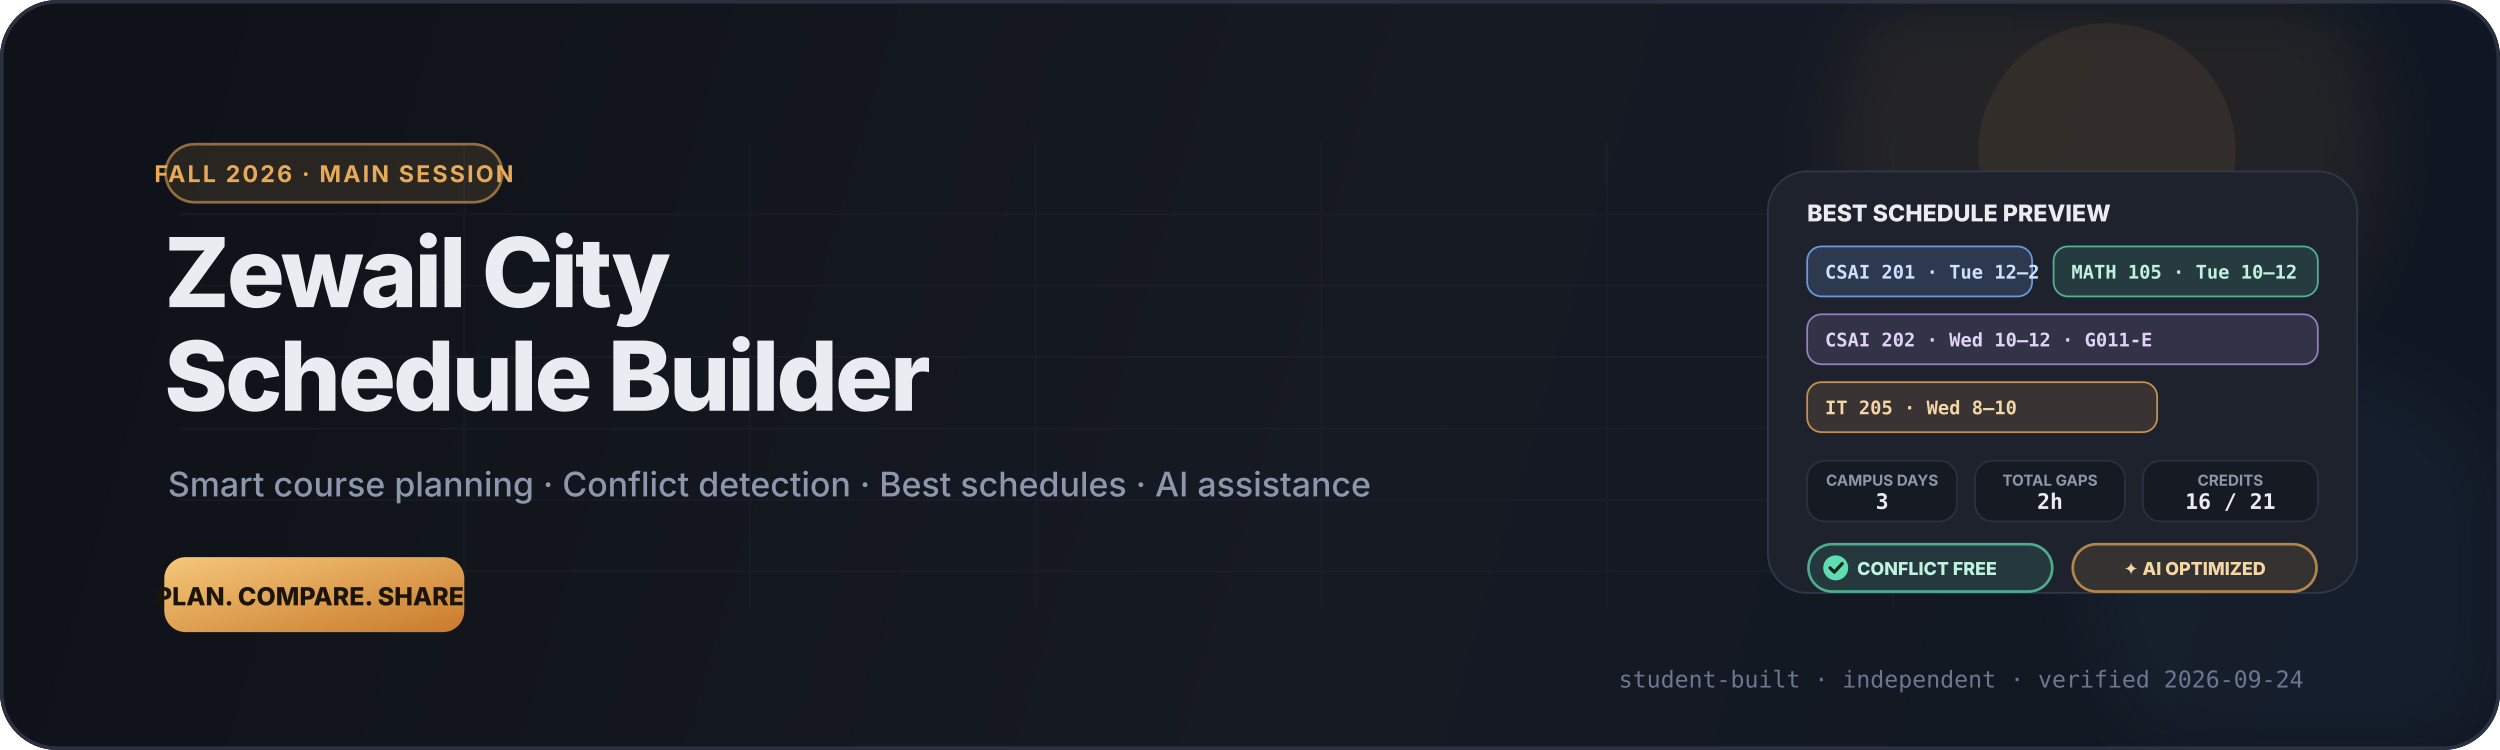
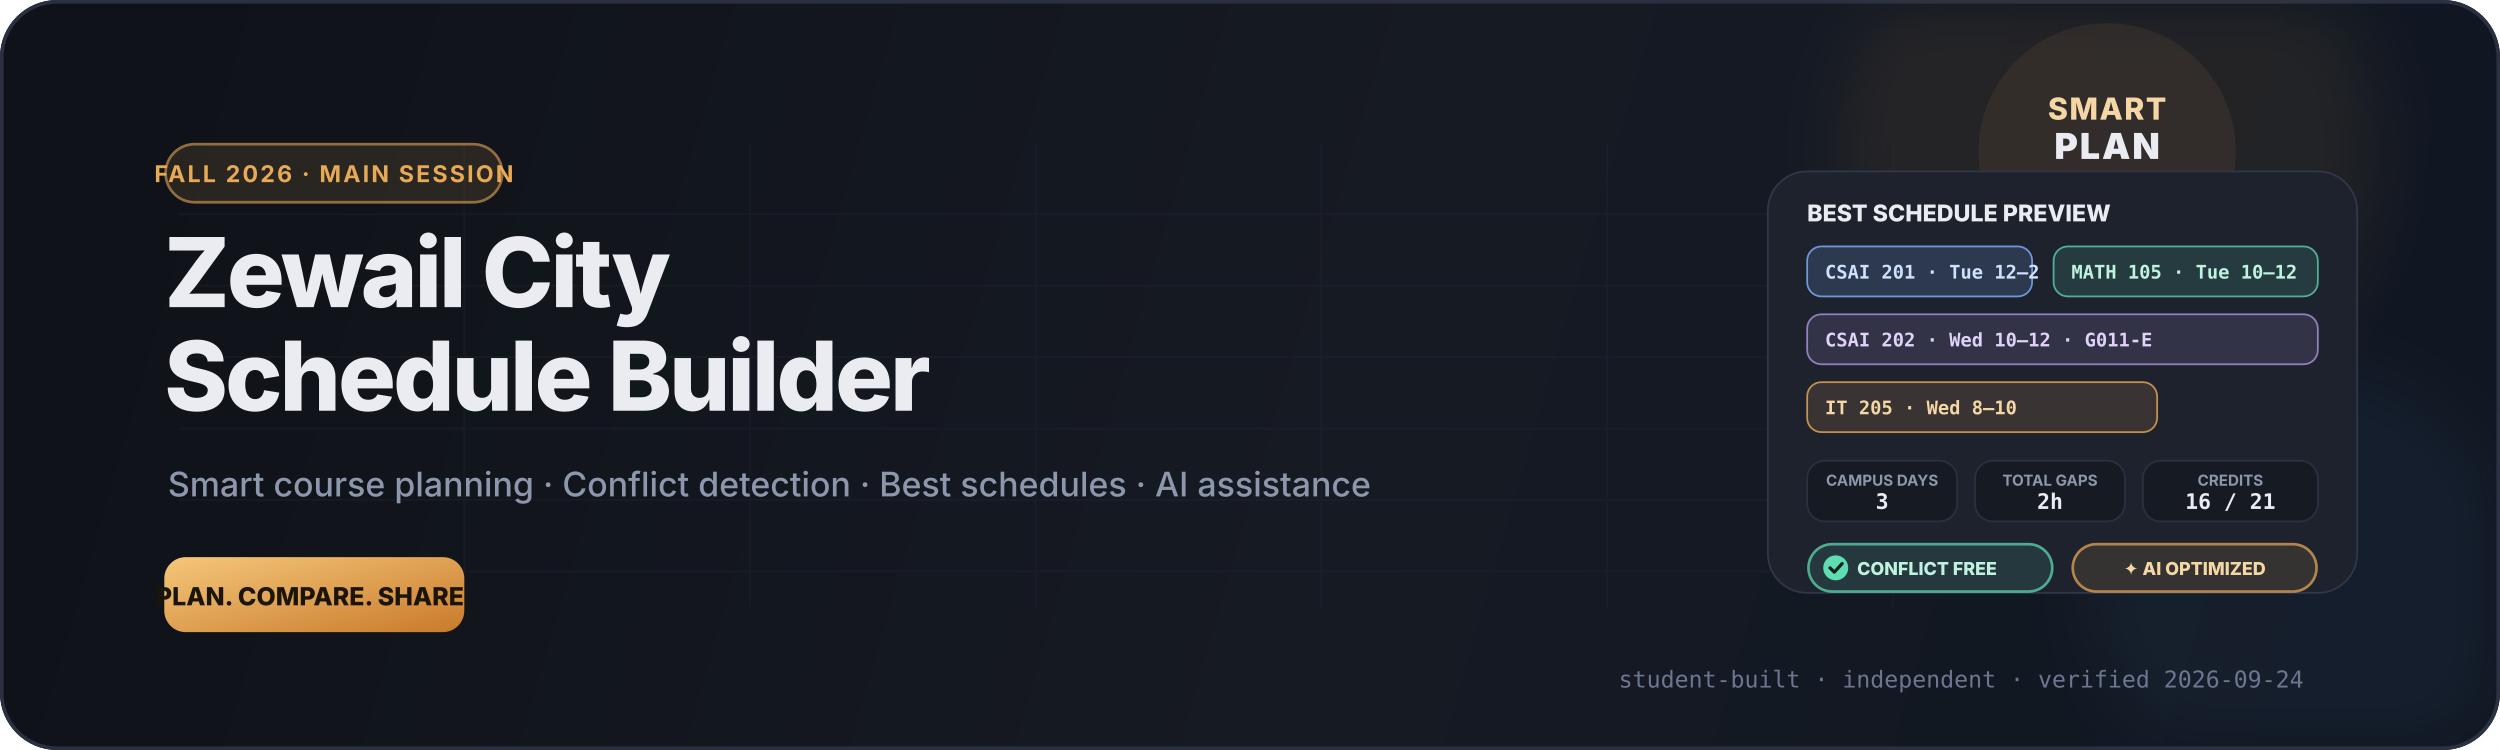
<svg xmlns="http://www.w3.org/2000/svg" width="1400" height="420" viewBox="0 0 1400 420" fill="none">
  <defs>
    <linearGradient id="bg" x1="80" y1="30" x2="1320" y2="390" gradientUnits="userSpaceOnUse">
      <stop stop-color="#0F1218" />
      <stop offset="0.55" stop-color="#161A23" />
      <stop offset="1" stop-color="#101722" />
    </linearGradient>
    <linearGradient id="gold" x1="0" y1="0" x2="1" y2="1">
      <stop stop-color="#F5C77A" />
      <stop offset="1" stop-color="#C97A2B" />
    </linearGradient>
    <filter id="glow" x="-50%" y="-50%" width="200%" height="200%">
      <feGaussianBlur stdDeviation="18" result="blur" />
    </filter>
  </defs>
  <rect width="1400" height="420" rx="32" fill="url(#bg)" />
  <rect x="1" y="1" width="1398" height="418" rx="31" stroke="#2A3040" stroke-width="2" />
  <circle cx="1180" cy="85" r="150" fill="#E8A957" opacity="0.08" filter="url(#glow)" />
  <circle cx="1180" cy="85" r="72" fill="#E8A957" opacity="0.08" />
+   <g transform="translate(1180 85)">
+     <text x="0" y="-18" text-anchor="middle" fill="#F5D7A5" font-family="Inter,Segoe UI,sans-serif" font-size="17" font-weight="800" letter-spacing="0.8">SMART</text>
+     <text x="0" y="4" text-anchor="middle" fill="#EAECF1" font-family="Inter,Segoe UI,sans-serif" font-size="20" font-weight="900" letter-spacing="1.1">PLAN</text>
+     <text x="0" y="25" text-anchor="middle" fill="#A7B0C2" font-family="Inter,Segoe UI,sans-serif" font-size="6.9" font-weight="700" letter-spacing="0.7">BUILD • COMPARE • SHARE</text>
+     <text x="0" y="40" text-anchor="middle" fill="#6D7690" font-family="IBM Plex Mono,monospace" font-size="7.2" font-weight="700" letter-spacing="1.15">STUDENT-BUILT</text>
+   </g>
  <circle cx="1290" cy="325" r="120" fill="#7FB2FF" opacity="0.05" filter="url(#glow)" />
  <g opacity="0.24" stroke="#2A3040">
    <path d="M100 320H1300" />
    <path d="M100 280H1300" />
    <path d="M100 240H1300" />
    <path d="M100 200H1300" />
    <path d="M100 160H1300" />
    <path d="M100 120H1300" />
    <path d="M260 80V340" />
    <path d="M420 80V340" />
    <path d="M580 80V340" />
    <path d="M740 80V340" />
    <path d="M900 80V340" />
    <path d="M1060 80V340" />
  </g>
  <g transform="translate(92 80)">
    <rect width="190" height="34" rx="17" fill="#E8A957" opacity="0.12" />
    <rect x="0.75" y="0.75" width="188.5" height="32.5" rx="16.25" stroke="#E8A957" stroke-opacity="0.55" stroke-width="1.5" />
    <text x="95" y="22" text-anchor="middle" fill="#E8A957" font-family="Inter,Segoe UI,sans-serif" font-size="13" font-weight="700" letter-spacing="1.2">FALL 2026 · MAIN SESSION</text>
    <text x="0" y="92" fill="#EAECF1" font-family="Inter,Segoe UI,sans-serif" font-size="54" font-weight="800" letter-spacing="-1.6">Zewail City</text>
    <text x="0" y="150" fill="#EAECF1" font-family="Inter,Segoe UI,sans-serif" font-size="54" font-weight="800" letter-spacing="-1.6">Schedule Builder</text>
    <text x="2" y="198" fill="#8D97AC" font-family="Inter,Segoe UI,sans-serif" font-size="19" font-weight="500">
      Smart course planning · Conflict detection · Best schedules · AI assistance
    </text>
    <g transform="translate(0 232)">
      <rect width="168" height="42" rx="12" fill="url(#gold)" />
      <text x="84" y="27" text-anchor="middle" fill="#1B1508" font-family="Inter,Segoe UI,sans-serif" font-size="14" font-weight="800">PLAN. COMPARE. SHARE.</text>
    </g>
  </g>
  <g transform="translate(990 96)">
    <rect x="0" y="0" width="330" height="236" rx="22" fill="#1D222D" stroke="#303748" />
    <text x="22" y="28" fill="#EAECF1" font-family="Inter,Segoe UI,sans-serif" font-size="13" font-weight="800">BEST SCHEDULE PREVIEW</text>
    <g transform="translate(22 42)">
      <rect width="126" height="28" rx="8" fill="#7FB2FF" opacity="0.16" />
      <rect width="126" height="28" rx="8" stroke="#7FB2FF" opacity="0.8" />
      <text x="10" y="18" fill="#CFE1FF" font-family="IBM Plex Mono,monospace" font-size="10.5" font-weight="700">CSAI 201 · Tue 12–2</text>
      <rect x="138" width="148" height="28" rx="8" fill="#5FDCB2" opacity="0.14" />
      <rect x="138" width="148" height="28" rx="8" stroke="#5FDCB2" opacity="0.75" />
      <text x="148" y="18" fill="#BFF3DF" font-family="IBM Plex Mono,monospace" font-size="10.5" font-weight="700">MATH 105 · Tue 10–12</text>
      <rect y="38" width="286" height="28" rx="8" fill="#C1A2F5" opacity="0.13" />
      <rect y="38" width="286" height="28" rx="8" stroke="#C1A2F5" opacity="0.7" />
      <text x="10" y="56" fill="#E0D2F8" font-family="IBM Plex Mono,monospace" font-size="10.5" font-weight="700">CSAI 202 · Wed 10–12 · G011-E</text>
      <rect y="76" width="196" height="28" rx="8" fill="#E8A957" opacity="0.14" />
      <rect y="76" width="196" height="28" rx="8" stroke="#E8A957" opacity="0.8" />
      <text x="10" y="94" fill="#F5D7A5" font-family="IBM Plex Mono,monospace" font-size="10.5" font-weight="700">IT 205 · Wed 8–10</text>
      <g transform="translate(0 120)">
        <rect width="84" height="34" rx="10" fill="#161A23" stroke="#2A3040" />
        <text x="42" y="14" text-anchor="middle" fill="#8D97AC" font-family="Inter,Segoe UI,sans-serif" font-size="8.5" font-weight="700">CAMPUS DAYS</text>
        <text x="42" y="27" text-anchor="middle" fill="#EAECF1" font-family="IBM Plex Mono,monospace" font-size="12" font-weight="800">3</text>
        <rect x="94" width="84" height="34" rx="10" fill="#161A23" stroke="#2A3040" />
        <text x="136" y="14" text-anchor="middle" fill="#8D97AC" font-family="Inter,Segoe UI,sans-serif" font-size="8.5" font-weight="700">TOTAL GAPS</text>
        <text x="136" y="27" text-anchor="middle" fill="#EAECF1" font-family="IBM Plex Mono,monospace" font-size="12" font-weight="800">2h</text>
        <rect x="188" width="98" height="34" rx="10" fill="#161A23" stroke="#2A3040" />
        <text x="237" y="14" text-anchor="middle" fill="#8D97AC" font-family="Inter,Segoe UI,sans-serif" font-size="8.5" font-weight="700">CREDITS</text>
        <text x="237" y="27" text-anchor="middle" fill="#EAECF1" font-family="IBM Plex Mono,monospace" font-size="12" font-weight="800">16 / 21</text>
      </g>
      <g transform="translate(0 166)">
        <rect width="138" height="28" rx="14" fill="#5FDCB2" opacity="0.12" />
        <rect x="0.75" y="0.75" width="136.5" height="26.5" rx="13.25" stroke="#5FDCB2" stroke-opacity="0.7" stroke-width="1.5" />
        <circle cx="16" cy="14" r="7" fill="#5FDCB2" />
        <path d="M12.8 14L15.2 16.4L19.6 11.6" stroke="#102219" stroke-width="1.8" stroke-linecap="round" stroke-linejoin="round" />
        <text x="28" y="18" fill="#BFF3DF" font-family="Inter,Segoe UI,sans-serif" font-size="10" font-weight="800">CONFLICT FREE</text>
        <rect x="148" width="138" height="28" rx="14" fill="#E8A957" opacity="0.12" />
        <rect x="148.75" y="0.75" width="136.5" height="26.5" rx="13.25" stroke="#E8A957" stroke-opacity="0.7" stroke-width="1.5" />
        <text x="217" y="18" text-anchor="middle" fill="#F5D7A5" font-family="Inter,Segoe UI,sans-serif" font-size="10" font-weight="800">✦ AI OPTIMIZED</text>
      </g>
    </g>
  </g>
  <text x="1290" y="385" text-anchor="end" fill="#6D7690" font-family="IBM Plex Mono,monospace" font-size="13">student-built · independent · verified 2026-09-24</text>
</svg>
